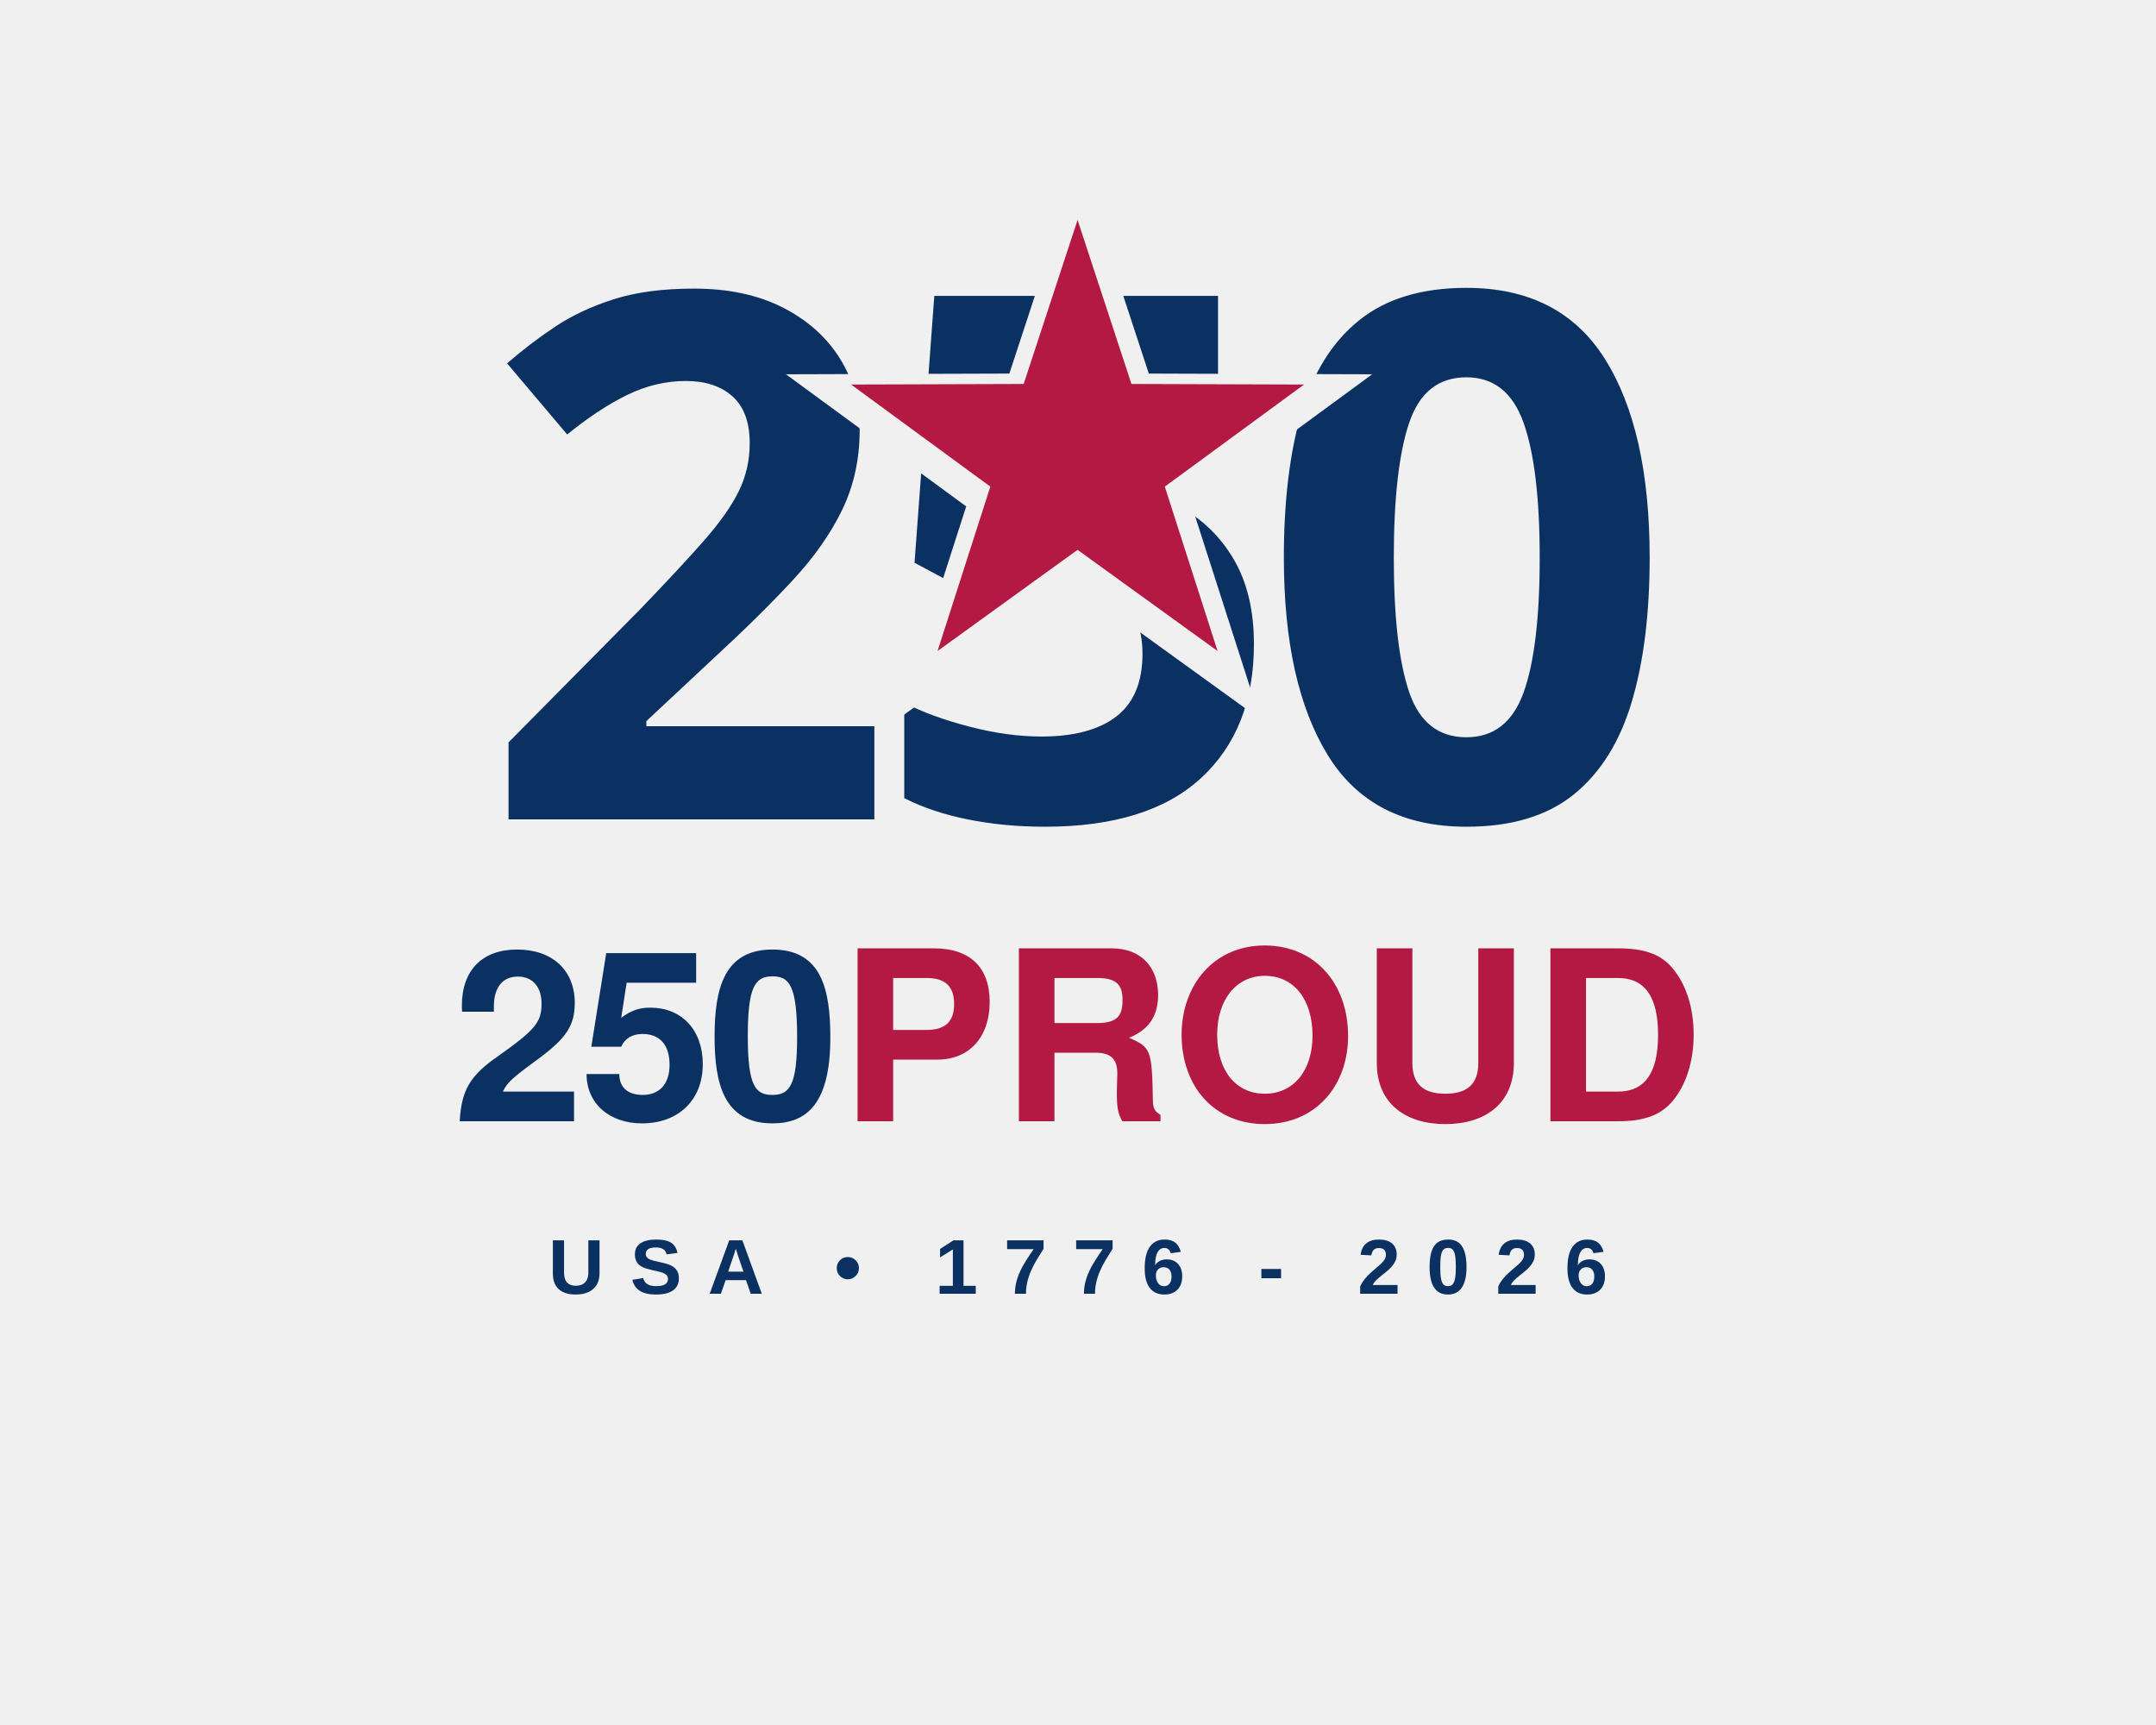
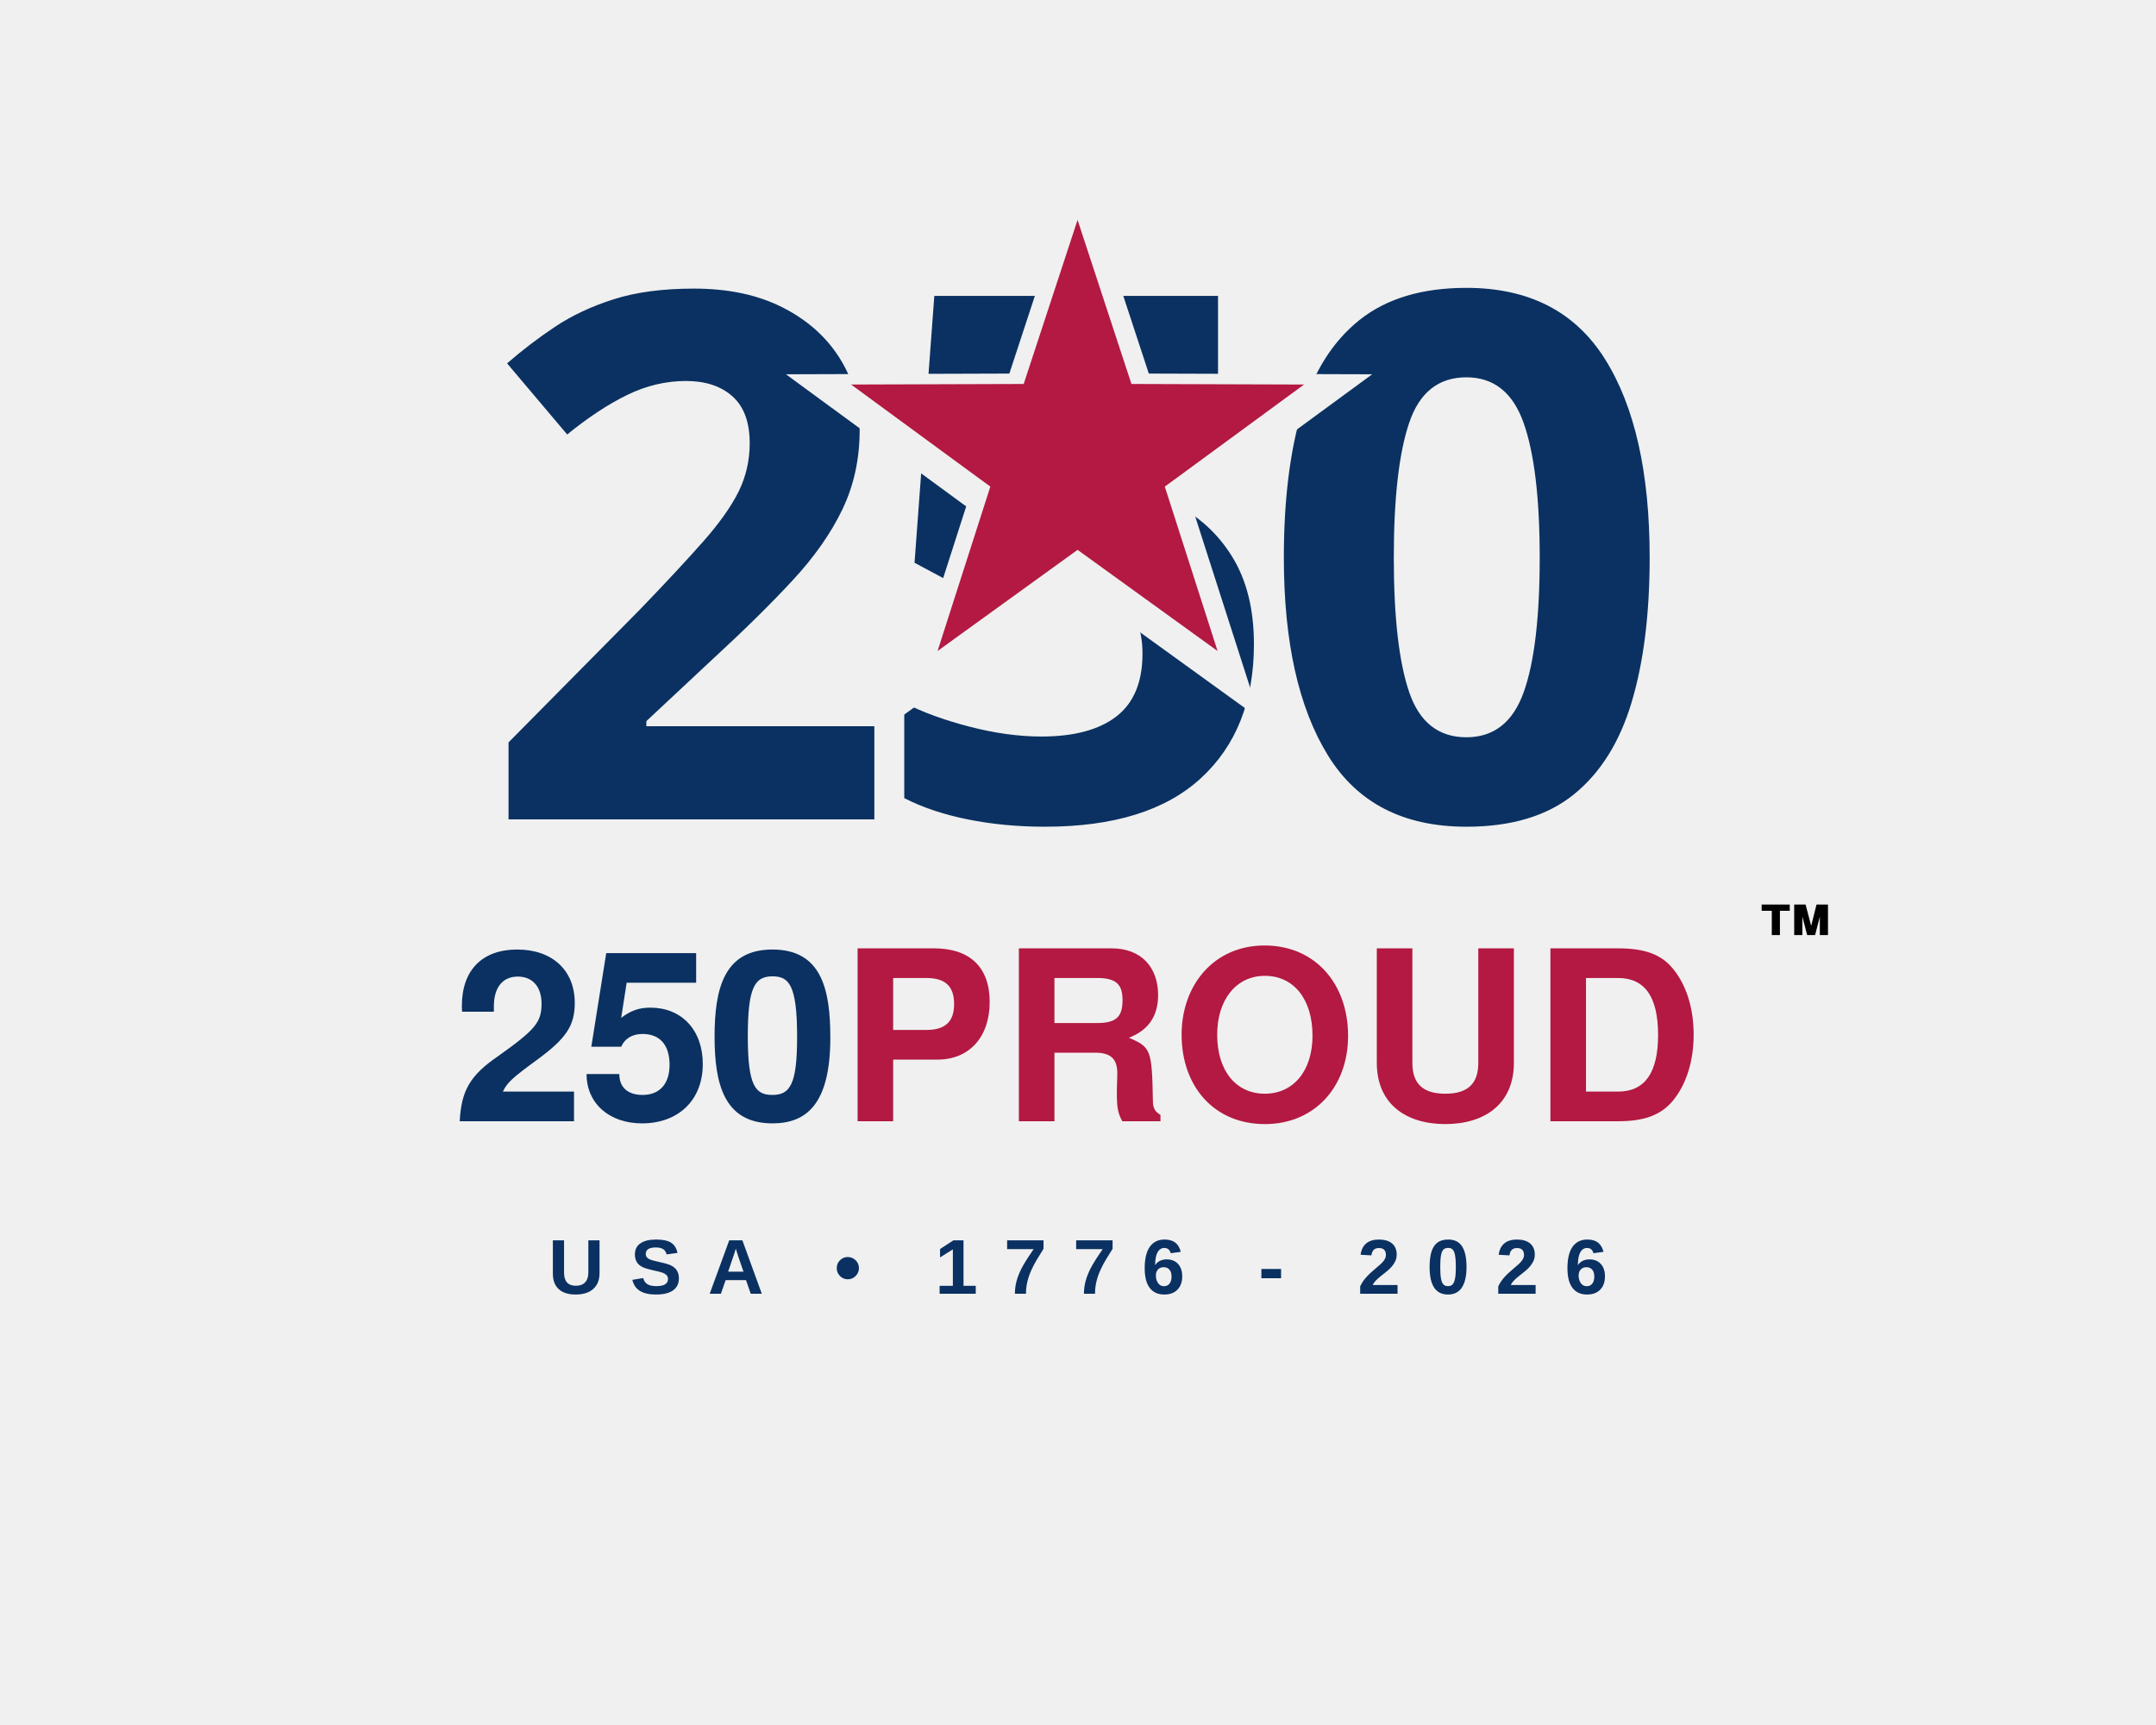
<svg xmlns="http://www.w3.org/2000/svg" viewBox="0 0 1000 800" width="1000" height="800">
  <defs>
    <path id="star" d="M 500.0 90.0 L 529.4 179.5 L 623.6 179.8 L 547.6 235.5 L 576.4 325.2 L 500.0 270.0 L 423.6 325.2 L 452.4 235.5 L 376.4 179.8 L 470.6 179.5 Z" />
    <mask id="star-mask">
      <rect x="0" y="0" width="1000" height="800" fill="white" />
      <use href="#star" fill="black" transform="scale(1.1) translate(-45, -22)" />
    </mask>
  </defs>
  <g mask="url(#star-mask)">
    <text x="500" y="380" fill="#0A3161" font-family="'Impact', 'Arial Black', sans-serif" font-weight="bold" font-size="340" text-anchor="middle" letter-spacing="-14">250</text>
  </g>
  <use href="#star" fill="#B31942" transform="scale(0.85) translate(88, 30)" />
  <text x="500" y="520" fill="#0A3161" font-family="'Helvetica Neue', 'Arial Black', sans-serif" font-weight="900" font-size="110" text-anchor="middle" letter-spacing="-2">250<tspan fill="#B31942" letter-spacing="1">PROUD</tspan>
  </text>
+   <text x="815" y="445" fill="#000000" font-family="'Helvetica Neue', 'Arial Black', sans-serif" font-weight="900" font-size="35">™</text>
  <text x="500" y="600" fill="#0A3161" font-family="'Helvetica Neue', 'Arial', sans-serif" font-weight="bold" font-size="36" text-anchor="middle" letter-spacing="12">USA • 1776 - 2026</text>
</svg>
